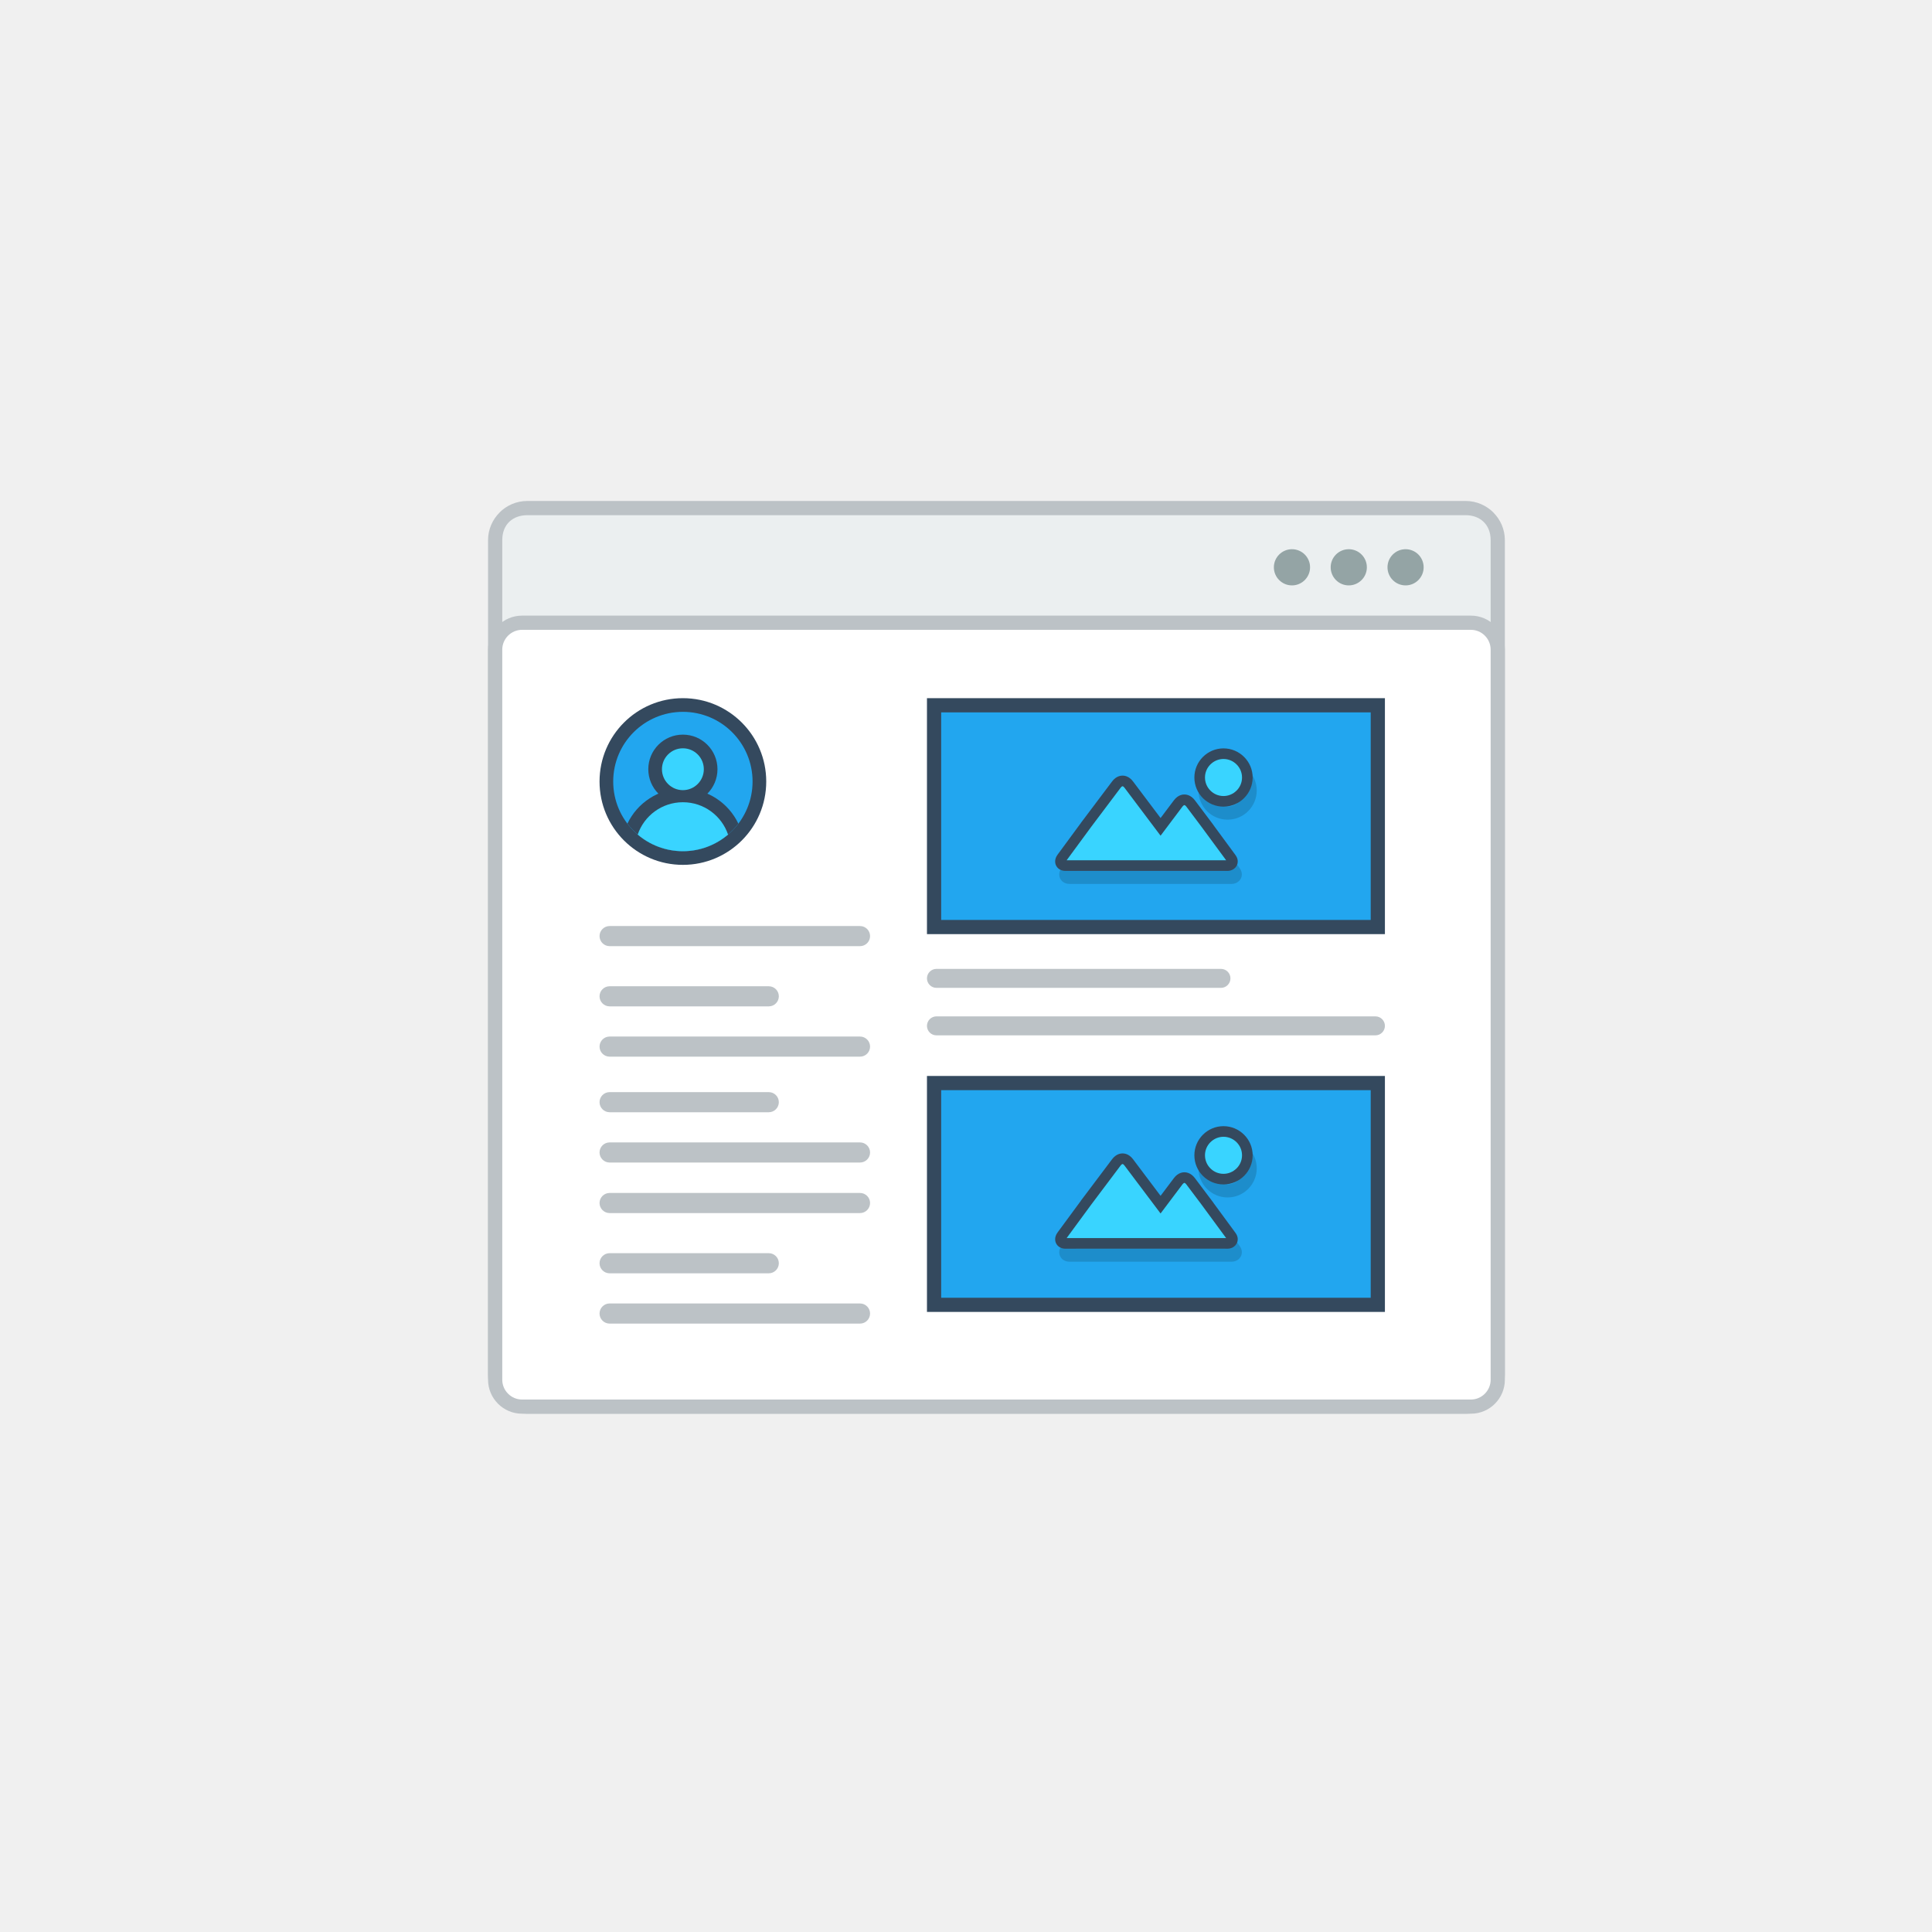
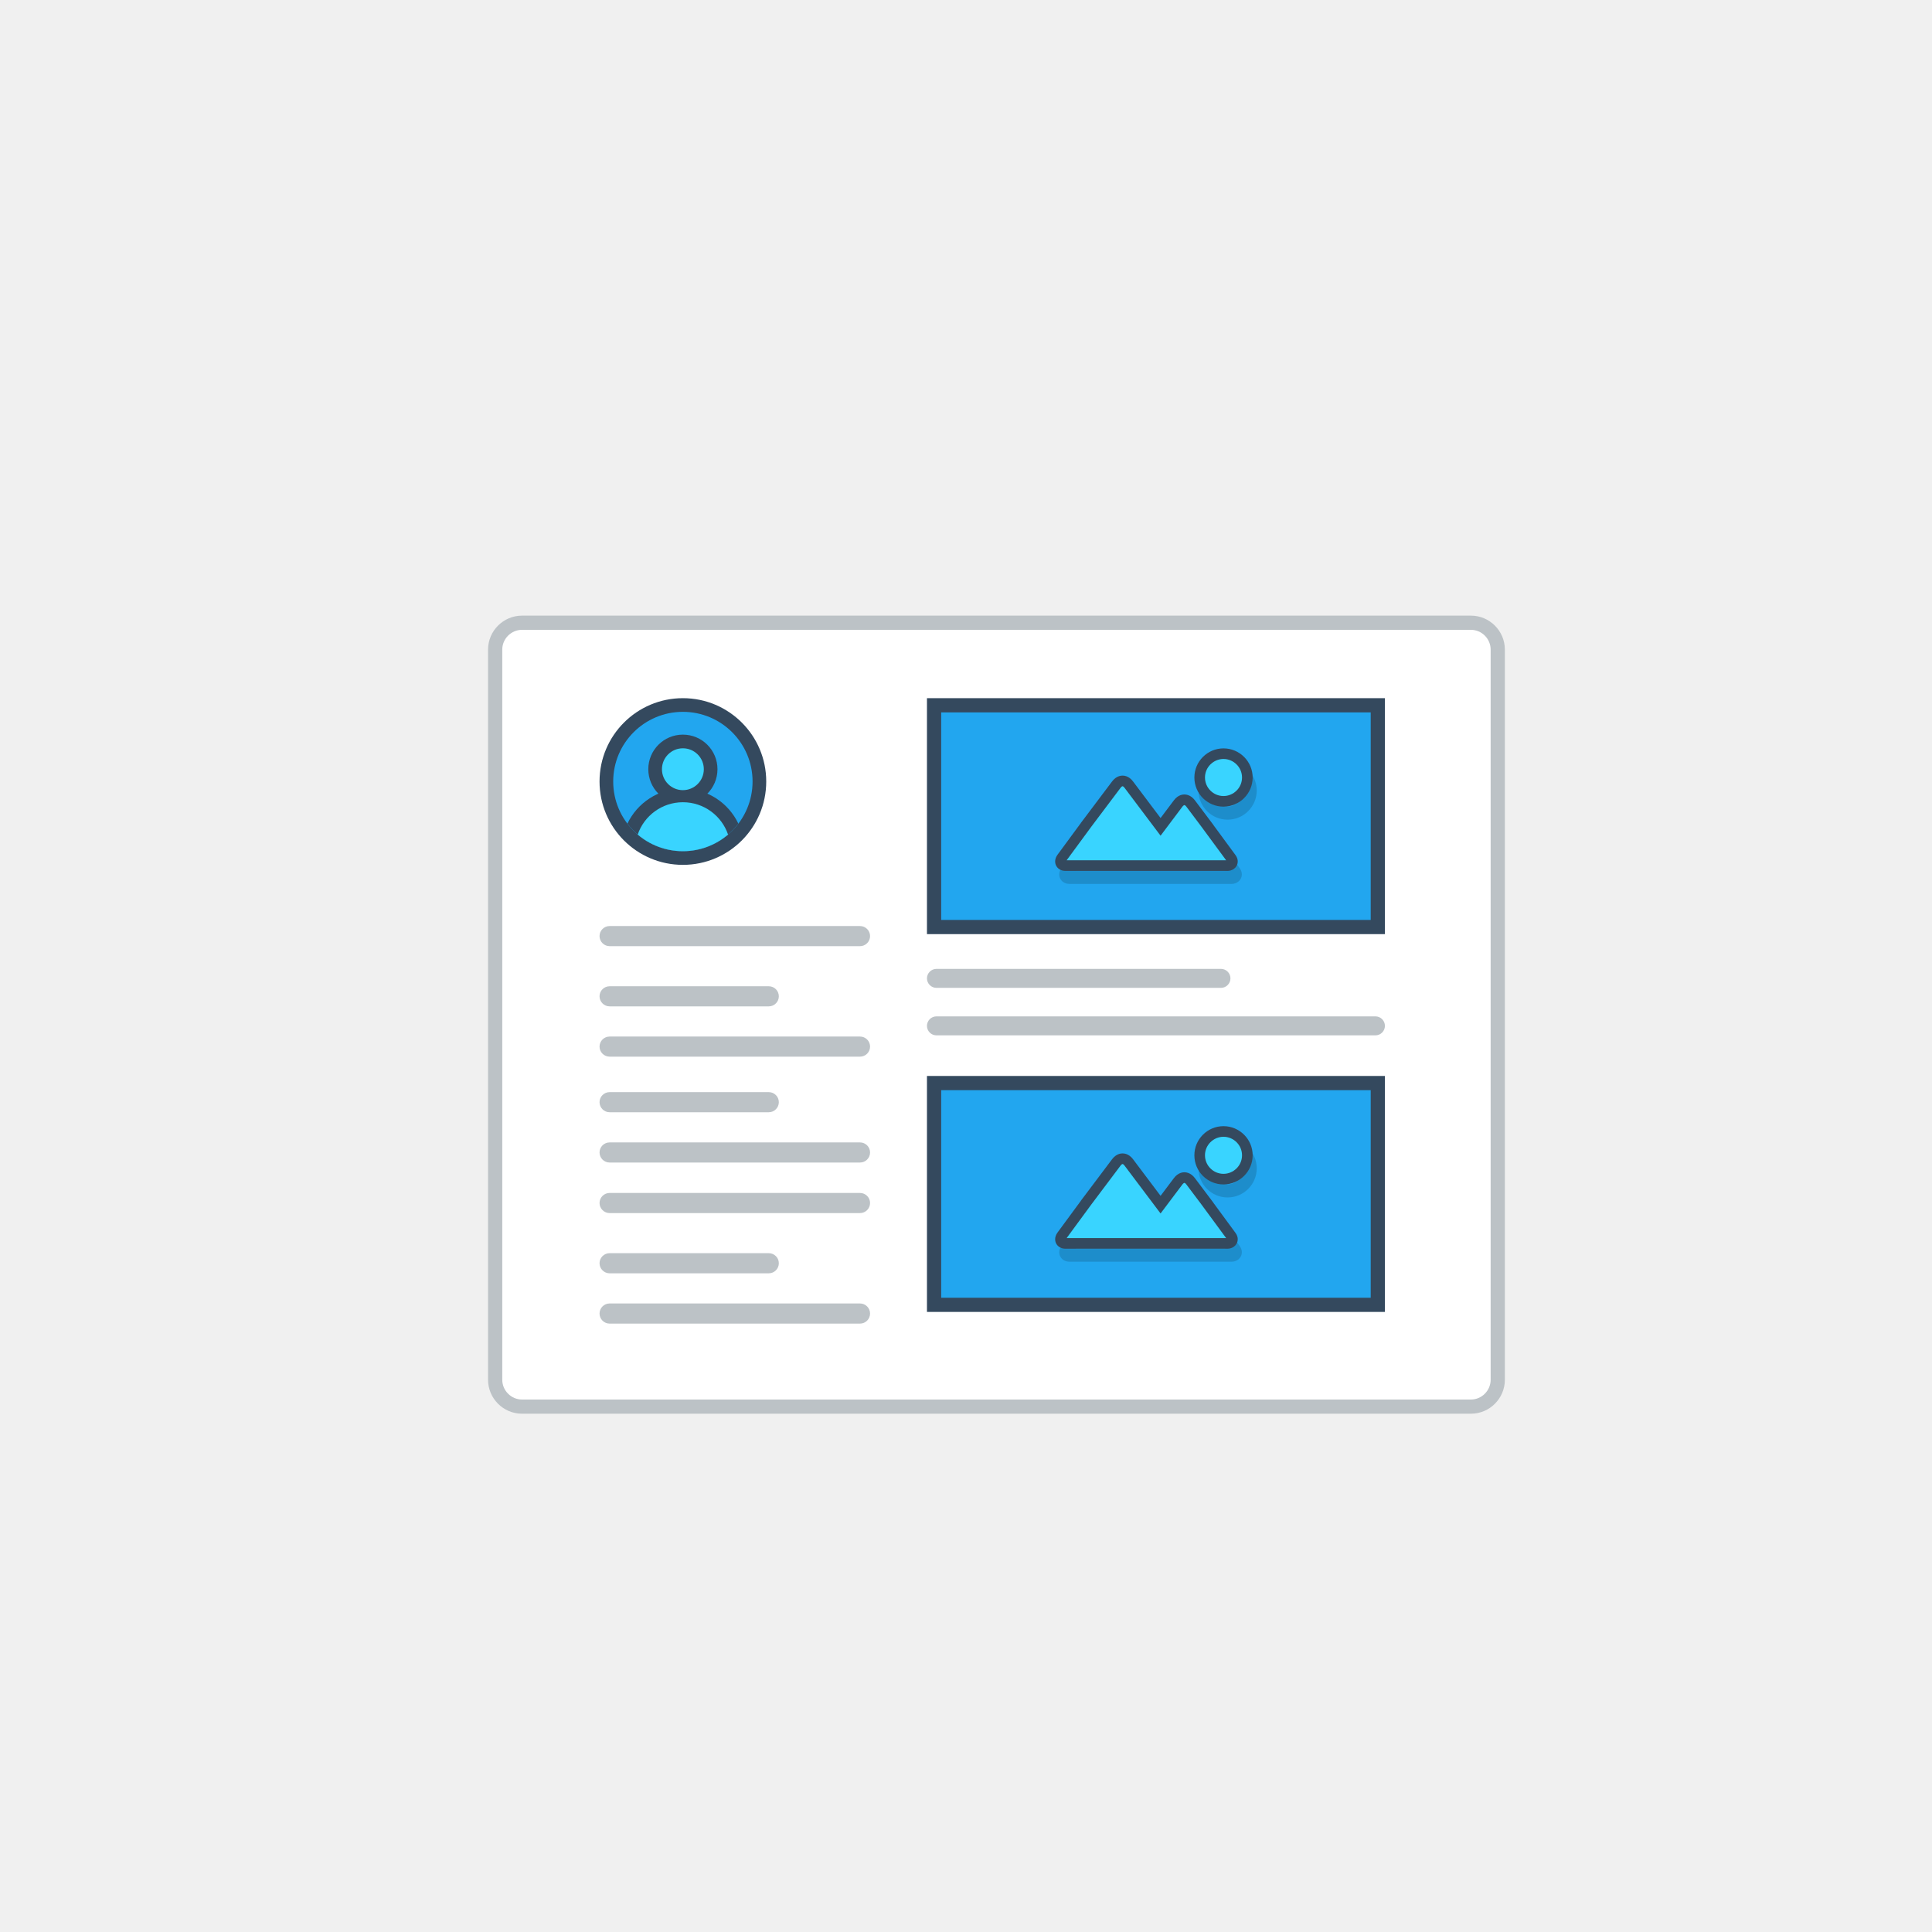
<svg xmlns="http://www.w3.org/2000/svg" version="1.0" id="Layer_1" x="0px" y="0px" width="800px" height="800px" viewBox="0 0 800 800" enable-background="new 0 0 800 800" xml:space="preserve">
  <g>
-     <path fill="#BCC2C6" d="M218.307,207.445h388.618c4.453,0,8.514,1.826,11.447,4.76v0.017c2.935,2.934,4.759,6.985,4.759,11.437   v345.522c0,4.452-1.824,8.503-4.759,11.438v0.017c-2.934,2.935-6.994,4.751-11.447,4.751H218.307   c-4.462,0-8.521-1.816-11.446-4.751v-0.017c-2.935-2.935-4.769-6.985-4.769-11.438V223.659c0-4.452,1.834-8.503,4.769-11.437   v-0.017C209.786,209.271,213.845,207.445,218.307,207.445" />
-     <path fill="#EBEFF0" d="M617.246,223.659v345.522c0,6.519-4.536,10.338-10.321,10.338H218.307c-5.786,0-10.329-3.719-10.329-10.338   V223.659c0-6.744,4.568-10.329,10.329-10.329h388.618C612.71,213.33,617.246,217.04,617.246,223.659" />
    <path fill="#BCC2C6" d="M216.163,254.919h392.897c3.877,0,7.394,1.576,9.936,4.126c2.55,2.543,4.135,6.069,4.135,9.946v302.341   c0,3.868-1.585,7.386-4.135,9.937c-2.542,2.551-6.059,4.117-9.936,4.117H216.163c-3.867,0-7.387-1.566-9.937-4.117   c-2.551-2.551-4.135-6.068-4.135-9.937V268.991c0-3.876,1.584-7.403,4.135-9.946C208.776,256.495,212.296,254.919,216.163,254.919" />
    <path fill-rule="evenodd" clip-rule="evenodd" fill="#FFFFFF" d="M216.163,260.796c-2.176,0-4.234,0.875-5.775,2.409   c-1.544,1.542-2.41,3.609-2.41,5.786v302.341c0,2.167,0.866,4.234,2.41,5.769c1.541,1.551,3.6,2.418,5.775,2.418h392.897   c2.184,0,4.243-0.867,5.784-2.418c1.535-1.534,2.401-3.602,2.401-5.769V268.991c0-2.185-0.866-4.244-2.401-5.786   c-1.541-1.542-3.617-2.409-5.784-2.409H216.163z" />
-     <path fill-rule="evenodd" clip-rule="evenodd" fill="#94A4A5" d="M558.492,227.418c4.135,0,7.495,3.352,7.495,7.486   c0,4.135-3.36,7.495-7.495,7.495c-4.134,0-7.484-3.36-7.484-7.495C551.008,230.77,554.358,227.418,558.492,227.418    M582.018,227.418c4.135,0,7.485,3.352,7.485,7.486c0,4.135-3.351,7.495-7.485,7.495s-7.484-3.36-7.484-7.495   C574.533,230.77,577.883,227.418,582.018,227.418z M534.978,227.418c4.133,0,7.493,3.352,7.493,7.486   c0,4.135-3.36,7.495-7.493,7.495c-4.135,0-7.495-3.36-7.495-7.495C527.482,230.77,530.852,227.418,534.978,227.418z" />
    <path fill-rule="evenodd" clip-rule="evenodd" fill="#BCC2C6" d="M252.425,539.738h103.702c2.282,0,4.151,1.884,4.151,4.167l0,0   c0,2.302-1.869,4.169-4.151,4.169H252.425c-2.3,0-4.168-1.867-4.168-4.169l0,0C248.257,541.622,250.125,539.738,252.425,539.738" />
    <path fill-rule="evenodd" clip-rule="evenodd" fill="#BCC2C6" d="M252.425,518.915h65.907c2.299,0,4.167,1.866,4.167,4.168l0,0   c0,2.284-1.868,4.167-4.167,4.167h-65.907c-2.3,0-4.168-1.883-4.168-4.167l0,0C248.257,520.781,250.125,518.915,252.425,518.915" />
    <path fill-rule="evenodd" clip-rule="evenodd" fill="#BCC2C6" d="M252.425,473.05h103.702c2.282,0,4.151,1.875,4.151,4.16v0.007   c0,2.285-1.869,4.16-4.151,4.16H252.425c-2.3,0-4.168-1.875-4.168-4.16v-0.007C248.257,474.925,250.125,473.05,252.425,473.05" />
    <path fill-rule="evenodd" clip-rule="evenodd" fill="#BCC2C6" d="M252.425,493.981h103.702c2.282,0,4.151,1.866,4.151,4.16l0,0   c0,2.292-1.869,4.168-4.151,4.168H252.425c-2.3,0-4.168-1.876-4.168-4.168l0,0C248.257,495.848,250.125,493.981,252.425,493.981" />
    <path fill-rule="evenodd" clip-rule="evenodd" fill="#BCC2C6" d="M252.425,452.226h65.907c2.299,0,4.167,1.867,4.167,4.16l0,0   c0,2.292-1.868,4.169-4.167,4.169h-65.907c-2.3,0-4.168-1.877-4.168-4.169l0,0C248.257,454.093,250.125,452.226,252.425,452.226" />
    <path fill-rule="evenodd" clip-rule="evenodd" fill="#BCC2C6" d="M252.425,429.21h103.702c2.282,0,4.151,1.875,4.151,4.167l0,0   c0,2.294-1.869,4.161-4.151,4.161H252.425c-2.3,0-4.168-1.867-4.168-4.161l0,0C248.257,431.085,250.125,429.21,252.425,429.21" />
    <path fill-rule="evenodd" clip-rule="evenodd" fill="#BCC2C6" d="M252.425,408.387h65.907c2.299,0,4.167,1.866,4.167,4.16l0,0   c0,2.292-1.868,4.168-4.167,4.168h-65.907c-2.3,0-4.168-1.876-4.168-4.168l0,0C248.257,410.253,250.125,408.387,252.425,408.387" />
    <path fill-rule="evenodd" clip-rule="evenodd" fill="#BCC2C6" d="M252.425,383.454h103.702c2.282,0,4.151,1.867,4.151,4.16l0,0   c0,2.292-1.869,4.168-4.151,4.168H252.425c-2.3,0-4.168-1.875-4.168-4.168l0,0C248.257,385.321,250.125,383.454,252.425,383.454" />
    <rect x="383.836" y="289.097" fill-rule="evenodd" clip-rule="evenodd" fill="#34495E" width="189.628" height="97.707" />
    <rect x="389.721" y="294.982" fill="#22A6EF" width="177.858" height="85.945" />
    <path opacity="0.15" d="M513.003,322.658c-1.191-1.192-2.85-1.934-4.676-1.934c-1.834,0-3.494,0.741-4.686,1.934   c-1.2,1.192-1.934,2.851-1.934,4.685c0,1.826,0.742,3.476,1.934,4.676c1.201,1.192,2.852,1.934,4.686,1.934   c1.826,0,3.484-0.742,4.676-1.934c1.192-1.192,1.935-2.851,1.935-4.676C514.938,325.509,514.195,323.851,513.003,322.658    M508.327,315.272c3.317,0,6.336,1.351,8.52,3.534l0.008,0.009c2.184,2.184,3.533,5.201,3.533,8.528   c0,3.317-1.35,6.335-3.533,8.519l-0.008,0.009c-2.184,2.185-5.202,3.534-8.52,3.534c-3.334,0-6.353-1.35-8.537-3.534   c-2.184-2.183-3.534-5.202-3.534-8.527c0-3.327,1.351-6.344,3.534-8.528l0.008-0.009   C501.992,316.623,504.993,315.272,508.327,315.272z M502.541,344.849L502.541,344.849l0.083,0.117l1.535,2.034l-0.018,0.008   l9.154,12.446c0.648,0.892,0.932,1.792,0.932,2.643h-0.016c0,0.658-0.166,1.275-0.45,1.8c-0.284,0.5-0.657,0.925-1.116,1.258   c-0.75,0.559-1.719,0.868-2.701,0.868v-0.017l-23.009,0.008l-44.073-0.008c-1.057,0-1.983-0.3-2.691-0.826   c-0.492-0.358-0.885-0.817-1.15-1.358h-0.008c-0.259-0.517-0.393-1.1-0.393-1.717h-0.018c0-0.909,0.318-1.884,1.002-2.8   l9.645-13.122l-0.009-0.017l0.885-1.167l0.099-0.142h0.01l0.016-0.025l11.929-15.847c0.417-0.558,0.866-1.025,1.358-1.392   c0.935-0.7,1.953-1.042,3.01-1.033c1.051,0,2.06,0.35,2.968,1.033c0.492,0.367,0.95,0.834,1.366,1.392l11.389,15.13l5.501-7.319   c0.418-0.559,0.885-1.025,1.366-1.392c0.918-0.684,1.926-1.034,2.986-1.034c1.051-0.009,2.066,0.333,3,1.034   c0.484,0.367,0.942,0.833,1.369,1.392l6.033,8.028L502.541,344.849z M507.368,360.579l-9.212-12.512l-0.382-0.534l-5.637-7.485   l-0.008-0.017l-0.008,0.017l-6.369,8.46l-1.316,1.75l-2.168,2.893l-2.168-2.893l-1.316-1.75l-12.238-16.263l-0.016-0.025   l-0.019,0.025l-11.552,15.363l-0.351,0.458l-9.194,12.512l41.521,0.009L507.368,360.579z" />
    <path fill="#34495E" d="M506.625,309.887c3.319,0,6.335,1.352,8.521,3.535l0.01,0.008c2.191,2.185,3.542,5.194,3.542,8.52   c0,3.327-1.351,6.335-3.542,8.52l-0.01,0.017c-2.186,2.176-5.201,3.526-8.521,3.526c-3.333,0-6.352-1.351-8.534-3.526   c-2.177-2.184-3.526-5.201-3.526-8.537c0-3.326,1.35-6.335,3.526-8.52l0.016-0.008C500.29,311.238,503.301,309.887,506.625,309.887    M500.849,339.463L500.849,339.463l0.084,0.109l1.525,2.034l-0.017,0.017l9.152,12.446c0.651,0.892,0.935,1.792,0.935,2.634h-0.018   c0.011,0.667-0.157,1.275-0.449,1.809c-0.276,0.5-0.658,0.925-1.117,1.259c-0.751,0.55-1.717,0.858-2.691,0.858v-0.008   l-23.017,0.008l-44.066-0.008c-1.065,0-1.983-0.3-2.7-0.826c-0.482-0.359-0.875-0.825-1.15-1.368h-0.008   c-0.257-0.516-0.391-1.092-0.391-1.717h-0.01c0-0.908,0.317-1.876,1-2.801l9.645-13.113l-0.015-0.017l0.883-1.167l0.107-0.15l0,0   l0.025-0.017l11.921-15.847c0.418-0.566,0.875-1.026,1.366-1.393c0.935-0.7,1.95-1.042,3.002-1.042   c1.06,0.008,2.067,0.358,2.976,1.042c0.492,0.367,0.951,0.834,1.359,1.393l11.388,15.129l5.509-7.327   c0.418-0.55,0.875-1.017,1.359-1.384c0.916-0.692,1.935-1.042,2.984-1.042c1.059,0,2.068,0.341,3,1.042   c0.483,0.358,0.951,0.826,1.367,1.384l6.037,8.036L500.849,339.463z" />
    <path fill-rule="evenodd" clip-rule="evenodd" fill="#39D4FF" d="M506.625,314.28c-2.041,0-3.967,0.809-5.45,2.292l0.016-0.025   c-1.44,1.451-2.234,3.36-2.234,5.402c0,2.043,0.801,3.977,2.252,5.419c1.443,1.451,3.367,2.25,5.417,2.25   c2.034,0,3.97-0.8,5.452-2.292l-0.016,0.026c1.434-1.443,2.233-3.36,2.233-5.403c0-2.042-0.8-3.951-2.218-5.377l-0.041-0.041   C510.595,315.089,508.659,314.28,506.625,314.28 M441.671,356.219l43.565,0.009l22.481-0.009l-10.328-14.029l-6.119-8.144   c-0.133-0.184-0.3-0.367-0.492-0.509c-0.09-0.067-0.225-0.158-0.342-0.158c-0.132,0-0.258,0.083-0.349,0.158   c-0.193,0.142-0.358,0.325-0.5,0.509l-9.02,11.995l-14.897-19.798c-0.142-0.192-0.309-0.375-0.492-0.517   c-0.091-0.075-0.225-0.158-0.35-0.158c-0.125-0.009-0.25,0.083-0.352,0.158c-0.183,0.142-0.349,0.325-0.49,0.517l-11.996,15.938   L441.671,356.219z" />
    <path fill-rule="evenodd" clip-rule="evenodd" fill="#BCC2C6" d="M387.771,420.856H569.53c2.168,0,3.934,1.769,3.934,3.936l0,0   c0,2.159-1.766,3.927-3.934,3.927H387.771c-2.168,0-3.936-1.768-3.936-3.927l0,0C383.836,422.625,385.604,420.856,387.771,420.856" />
    <path fill-rule="evenodd" clip-rule="evenodd" fill="#BCC2C6" d="M387.771,401.192h117.804c2.168,0,3.928,1.767,3.928,3.927l0,0   c0,2.168-1.76,3.935-3.928,3.935H387.771c-2.168,0-3.936-1.767-3.936-3.935l0,0C383.836,402.959,385.604,401.192,387.771,401.192" />
    <rect x="383.836" y="445.532" fill-rule="evenodd" clip-rule="evenodd" fill="#34495E" width="189.628" height="97.707" />
    <rect x="389.721" y="451.418" fill="#22A6EF" width="177.858" height="85.954" />
    <path opacity="0.15" d="M513.003,479.093c-1.191-1.192-2.85-1.933-4.676-1.933c-1.834,0-3.494,0.74-4.686,1.933   c-1.2,1.192-1.934,2.852-1.934,4.677c0,1.834,0.742,3.484,1.934,4.677c1.201,1.2,2.852,1.942,4.686,1.942   c1.826,0,3.484-0.742,4.676-1.935c1.192-1.191,1.935-2.851,1.935-4.685C514.938,481.944,514.195,480.285,513.003,479.093    M508.327,471.708c3.317,0,6.336,1.351,8.52,3.534l0.008,0.008c2.184,2.185,3.533,5.202,3.533,8.52c0,3.326-1.35,6.345-3.533,8.527   l-0.008,0.009c-2.184,2.185-5.202,3.535-8.52,3.535c-3.334,0-6.353-1.351-8.537-3.535c-2.184-2.185-3.534-5.202-3.534-8.536   c0-3.317,1.351-6.335,3.534-8.52l0.008-0.008C501.992,473.059,504.993,471.708,508.327,471.708z M502.541,501.284L502.541,501.284   l0.083,0.107l1.535,2.034l-0.018,0.018l9.154,12.453c0.648,0.885,0.932,1.784,0.932,2.636h-0.016c0,0.666-0.166,1.283-0.45,1.8   c-0.284,0.499-0.657,0.934-1.116,1.267c-0.75,0.55-1.719,0.851-2.701,0.851l0,0h-23.009h-44.073c-1.057,0-1.983-0.301-2.691-0.834   c-0.492-0.35-0.885-0.817-1.15-1.351h-0.008c-0.259-0.517-0.393-1.099-0.393-1.732h-0.018c0-0.901,0.318-1.869,1.002-2.802   l9.645-13.112l-0.009-0.017l0.885-1.168l0.099-0.142h0.01l0.016-0.024l11.929-15.847c0.417-0.559,0.866-1.025,1.358-1.393   c0.935-0.701,1.953-1.043,3.01-1.043c1.051,0.01,2.06,0.359,2.968,1.043c0.492,0.367,0.95,0.834,1.366,1.393l11.389,15.13   l5.501-7.319c0.418-0.56,0.885-1.025,1.366-1.392c0.918-0.684,1.926-1.035,2.986-1.042c1.051,0,2.066,0.342,3,1.042   c0.484,0.366,0.942,0.825,1.369,1.392l6.033,8.027L502.541,501.284z M507.368,517.015l-9.212-12.513l-0.382-0.533l-5.637-7.487   l-0.008-0.016l-0.008,0.016l-6.369,8.462l-1.316,1.75l-2.168,2.885l-2.168-2.885l-1.316-1.75l-12.238-16.263l-0.016-0.018   l-0.019,0.018l-11.552,15.354l-0.351,0.467l-9.194,12.513l41.521,0.017L507.368,517.015z" />
    <path fill="#34495E" d="M506.625,466.321c3.319,0,6.335,1.353,8.521,3.535l0.01,0.009c2.191,2.185,3.542,5.193,3.542,8.52   c0,3.327-1.351,6.336-3.542,8.521l-0.01,0.007c-2.186,2.185-5.201,3.535-8.521,3.535c-3.333,0-6.352-1.351-8.534-3.535   c-2.177-2.175-3.526-5.193-3.526-8.527c0-3.326,1.35-6.335,3.526-8.52l0.016-0.009C500.29,467.674,503.301,466.321,506.625,466.321    M500.849,495.898L500.849,495.898l0.084,0.109l1.525,2.033l-0.017,0.018l9.152,12.453c0.651,0.884,0.935,1.784,0.935,2.634h-0.018   c0.011,0.667-0.157,1.268-0.449,1.802c-0.276,0.5-0.658,0.933-1.117,1.267c-0.751,0.55-1.717,0.851-2.691,0.851l0,0h-23.017H441.17   c-1.065,0-1.983-0.317-2.7-0.834c-0.482-0.351-0.875-0.817-1.15-1.367h-0.008c-0.257-0.5-0.391-1.084-0.391-1.718h-0.01   c0-0.898,0.317-1.866,1-2.801l9.645-13.113l-0.015-0.016l0.883-1.167l0.107-0.15l0.025-0.024l11.921-15.847   c0.418-0.56,0.875-1.018,1.366-1.384c0.935-0.701,1.95-1.052,3.002-1.042c1.06,0.008,2.067,0.358,2.976,1.042   c0.492,0.366,0.951,0.834,1.359,1.384l11.388,15.137l5.509-7.326c0.418-0.551,0.875-1.017,1.359-1.385   c0.916-0.683,1.935-1.041,2.984-1.041c1.059,0,2.068,0.342,3,1.041c0.483,0.368,0.951,0.827,1.367,1.385l6.037,8.036   L500.849,495.898z" />
    <path fill-rule="evenodd" clip-rule="evenodd" fill="#39D4FF" d="M506.625,470.716c-2.041,0-3.967,0.809-5.45,2.292l0.016-0.025   c-1.44,1.442-2.234,3.359-2.234,5.402c0,2.041,0.801,3.977,2.252,5.419c1.443,1.45,3.367,2.25,5.417,2.25   c2.034,0,3.97-0.81,5.452-2.292l-0.016,0.024c1.434-1.441,2.233-3.36,2.233-5.401c0-2.043-0.8-3.96-2.218-5.377l-0.041-0.042   C510.595,471.524,508.659,470.716,506.625,470.716 M441.671,512.662h43.565h22.481l-10.328-14.046l-6.119-8.136   c-0.133-0.185-0.3-0.366-0.492-0.517c-0.09-0.067-0.225-0.15-0.342-0.15c-0.132,0-0.258,0.083-0.349,0.157   c-0.193,0.144-0.358,0.325-0.5,0.51l-9.02,11.994l-14.897-19.797c-0.142-0.191-0.309-0.375-0.492-0.517   c-0.091-0.076-0.225-0.158-0.35-0.158s-0.25,0.082-0.352,0.158c-0.183,0.134-0.349,0.325-0.49,0.509l-11.996,15.946   L441.671,512.662z" />
    <path fill-rule="evenodd" clip-rule="evenodd" fill="#34495E" d="M282.769,289.097c19.057,0,34.512,15.455,34.512,34.511   c0,19.057-15.455,34.512-34.512,34.512s-34.512-15.455-34.512-34.512C248.257,304.552,263.712,289.097,282.769,289.097" />
    <path fill="#22A6EF" d="M282.769,294.757c15.938,0,28.852,12.921,28.852,28.851c0,15.939-12.913,28.852-28.852,28.852   c-15.938,0-28.851-12.912-28.851-28.852C253.918,307.679,266.831,294.757,282.769,294.757" />
    <path fill-rule="evenodd" clip-rule="evenodd" fill="#34495E" d="M282.769,326.526c10.137,0,18.89,5.944,22.974,14.53   c-5.268,6.928-13.604,11.404-22.974,11.404c-9.378,0-17.706-4.476-22.974-11.404C263.872,332.47,272.623,326.526,282.769,326.526" />
    <path fill-rule="evenodd" clip-rule="evenodd" fill="#34495E" d="M282.769,304.194c7.911,0,14.322,6.41,14.322,14.321   c0,7.911-6.411,14.33-14.322,14.33c-7.918,0-14.322-6.419-14.322-14.33C268.446,310.604,274.851,304.194,282.769,304.194" />
    <path fill-rule="evenodd" clip-rule="evenodd" fill="#39D4FF" d="M282.769,309.854c4.785,0,8.67,3.876,8.67,8.661   c0,4.793-3.885,8.669-8.67,8.669c-4.784,0-8.669-3.876-8.669-8.669C274.1,313.73,277.984,309.854,282.769,309.854" />
    <path fill-rule="evenodd" clip-rule="evenodd" fill="#39D4FF" d="M282.769,332.187c8.688,0,16.055,5.602,18.706,13.388   c-5.034,4.293-11.569,6.885-18.706,6.885c-7.135,0-13.672-2.592-18.706-6.885C266.714,337.788,274.081,332.187,282.769,332.187" />
  </g>
  <g>
    <path fill="#BCC2C6" d="M4955.596,207.445h388.612c4.461,0,8.521,1.826,11.453,4.76v0.017c2.936,2.934,4.76,6.985,4.76,11.437   v345.522c0,4.452-1.824,8.503-4.76,11.438v0.017c-2.933,2.935-6.992,4.751-11.453,4.751h-388.612   c-4.466,0-8.518-1.816-11.452-4.751v-0.017c-2.936-2.935-4.761-6.985-4.761-11.438V223.659c0-4.452,1.825-8.503,4.761-11.437   v-0.017C4947.078,209.271,4951.13,207.445,4955.596,207.445" />
    <path fill="#EBEFF0" d="M5354.538,223.659v345.522c0,6.519-4.536,10.338-10.33,10.338h-388.612   c-5.784,0-10.327-3.719-10.327-10.338V223.659c0-6.744,4.559-10.329,10.327-10.329h388.612   C5349.993,213.33,5354.538,217.04,5354.538,223.659" />
    <path fill="#34495E" d="M4953.454,254.919h392.896c3.877,0,7.394,1.576,9.938,4.126c2.551,2.543,4.133,6.069,4.133,9.946v302.341   c0,3.868-1.582,7.386-4.133,9.937c-2.544,2.551-6.061,4.117-9.938,4.117h-392.896c-3.866,0-7.395-1.566-9.938-4.117   c-2.549-2.551-4.134-6.068-4.134-9.937V268.991c0-3.876,1.585-7.403,4.134-9.946   C4946.06,256.495,4949.588,254.919,4953.454,254.919" />
    <path fill-rule="evenodd" clip-rule="evenodd" fill="#FFFFFF" d="M4953.454,260.796c-2.176,0-4.244,0.875-5.785,2.409   c-1.535,1.542-2.409,3.609-2.409,5.786v302.341c0,2.167,0.874,4.234,2.409,5.769c1.541,1.551,3.609,2.418,5.785,2.418h392.896   c2.175,0,4.244-0.867,5.777-2.418c1.542-1.534,2.41-3.602,2.41-5.769V268.991c0-2.185-0.868-4.244-2.41-5.786   c-1.533-1.542-3.608-2.409-5.777-2.409H4953.454z" />
    <path fill-rule="evenodd" clip-rule="evenodd" fill="#94A4A5" d="M5295.784,227.418c4.135,0,7.493,3.352,7.493,7.486   c0,4.135-3.35,7.495-7.493,7.495c-4.135,0-7.486-3.36-7.486-7.495C5288.298,230.77,5291.649,227.418,5295.784,227.418    M5319.308,227.418c4.136,0,7.486,3.352,7.486,7.486c0,4.135-3.351,7.495-7.486,7.495c-4.135,0-7.493-3.36-7.493-7.495   C5311.814,230.77,5315.173,227.418,5319.308,227.418z M5272.27,227.418c4.134,0,7.484,3.352,7.484,7.486   c0,4.135-3.351,7.495-7.484,7.495c-4.135,0-7.495-3.36-7.495-7.495C5264.774,230.77,5268.135,227.418,5272.27,227.418z" />
    <rect x="4993.884" y="291.739" fill-rule="evenodd" clip-rule="evenodd" fill="#34495E" width="69.023" height="69.023" />
    <rect x="4999.546" y="297.4" fill="#22A6EF" width="57.699" height="57.703" />
    <path fill-rule="evenodd" clip-rule="evenodd" fill="#34495E" d="M5028.396,329.161c14.037,0,25.418,11.387,25.418,25.424   l-0.01,0.518h-50.824l-0.008-0.518C5002.972,340.547,5014.35,329.161,5028.396,329.161" />
    <path fill-rule="evenodd" clip-rule="evenodd" fill="#34495E" d="M5028.396,306.828c7.91,0,14.329,6.411,14.329,14.33   c0,7.912-6.419,14.331-14.329,14.331c-7.92,0-14.33-6.419-14.33-14.331C5014.065,313.238,5020.476,306.828,5028.396,306.828" />
    <path fill-rule="evenodd" clip-rule="evenodd" fill="#39D4FF" d="M5028.396,312.488c4.784,0,8.661,3.885,8.661,8.669   c0,4.786-3.877,8.67-8.661,8.67c-4.785,0-8.67-3.885-8.67-8.67C5019.726,316.373,5023.61,312.488,5028.396,312.488" />
    <path fill-rule="evenodd" clip-rule="evenodd" fill="#39D4FF" d="M5028.396,334.829c10.911,0,19.756,8.845,19.756,19.756   l-0.008,0.518h-39.505l-0.009-0.518C5008.63,343.673,5017.483,334.829,5028.396,334.829" />
    <path fill-rule="evenodd" clip-rule="evenodd" fill="#BCC2C6" d="M5001.137,404.702h54.511c2.166,0,3.926-1.767,3.926-3.927l0,0   c0-2.167-1.76-3.934-3.926-3.934h-54.511c-2.16,0-3.927,1.767-3.927,3.934l0,0C4997.21,402.936,4998.977,404.702,5001.137,404.702" />
    <path fill-rule="evenodd" clip-rule="evenodd" fill="#BCC2C6" d="M4993.075,384.946h70.643c2.157,0,3.924-1.768,3.924-3.935l0,0   c0-2.159-1.767-3.926-3.924-3.926h-70.643c-2.168,0-3.936,1.768-3.936,3.926l0,0   C4989.14,383.178,4990.907,384.946,4993.075,384.946" />
    <rect x="5115.392" y="291.739" fill-rule="evenodd" clip-rule="evenodd" fill="#34495E" width="69.021" height="69.023" />
    <rect x="5121.052" y="297.4" fill="#22A6EF" width="57.703" height="57.703" />
    <path fill-rule="evenodd" clip-rule="evenodd" fill="#34495E" d="M5149.902,329.161c14.038,0,25.416,11.387,25.416,25.424v0.518   h-50.832l-0.009-0.518C5124.478,340.547,5135.864,329.161,5149.902,329.161" />
    <path fill-rule="evenodd" clip-rule="evenodd" fill="#34495E" d="M5149.902,306.828c7.911,0,14.329,6.411,14.329,14.33   c0,7.912-6.418,14.331-14.329,14.331s-14.329-6.419-14.329-14.331C5135.573,313.238,5141.991,306.828,5149.902,306.828" />
    <path fill-rule="evenodd" clip-rule="evenodd" fill="#39D4FF" d="M5149.902,312.488c4.784,0,8.671,3.885,8.671,8.669   c0,4.786-3.887,8.67-8.671,8.67s-8.669-3.885-8.669-8.67C5141.233,316.373,5145.118,312.488,5149.902,312.488" />
    <path fill-rule="evenodd" clip-rule="evenodd" fill="#39D4FF" d="M5149.902,334.829c10.913,0,19.757,8.845,19.757,19.756   l-0.01,0.518h-39.504v-0.518C5130.146,343.673,5138.989,334.829,5149.902,334.829" />
    <path fill-rule="evenodd" clip-rule="evenodd" fill="#BCC2C6" d="M5122.651,404.702h54.502c2.168,0,3.936-1.767,3.936-3.927l0,0   c0-2.167-1.768-3.934-3.936-3.934h-54.502c-2.166,0-3.934,1.767-3.934,3.934l0,0   C5118.718,402.936,5120.485,404.702,5122.651,404.702" />
    <path fill-rule="evenodd" clip-rule="evenodd" fill="#BCC2C6" d="M5114.583,384.946h70.639c2.16,0,3.927-1.768,3.927-3.935l0,0   c0-2.159-1.767-3.926-3.927-3.926h-70.639c-2.16,0-3.927,1.768-3.927,3.926l0,0   C5110.656,383.178,5112.423,384.946,5114.583,384.946" />
    <rect x="5236.897" y="291.739" fill-rule="evenodd" clip-rule="evenodd" fill="#34495E" width="69.023" height="69.023" />
    <rect x="5242.56" y="297.4" fill="#22A6EF" width="57.699" height="57.703" />
    <path fill-rule="evenodd" clip-rule="evenodd" fill="#34495E" d="M5271.409,329.161c14.037,0,25.426,11.387,25.426,25.424   l-0.008,0.518h-50.835l-0.008-0.518C5245.984,340.547,5257.372,329.161,5271.409,329.161" />
    <path fill-rule="evenodd" clip-rule="evenodd" fill="#34495E" d="M5271.409,306.828c7.91,0,14.33,6.411,14.33,14.33   c0,7.912-6.42,14.331-14.33,14.331s-14.33-6.419-14.33-14.331C5257.079,313.238,5263.499,306.828,5271.409,306.828" />
    <path fill-rule="evenodd" clip-rule="evenodd" fill="#39D4FF" d="M5271.409,312.488c4.785,0,8.67,3.885,8.67,8.669   c0,4.786-3.885,8.67-8.67,8.67s-8.67-3.885-8.67-8.67C5262.739,316.373,5266.624,312.488,5271.409,312.488" />
    <path fill-rule="evenodd" clip-rule="evenodd" fill="#39D4FF" d="M5271.409,334.829c10.912,0,19.757,8.845,19.757,19.756v0.518   h-39.514v-0.518C5251.652,343.673,5260.497,334.829,5271.409,334.829" />
    <path fill-rule="evenodd" clip-rule="evenodd" fill="#BCC2C6" d="M5244.159,404.702h54.502c2.166,0,3.934-1.767,3.934-3.927l0,0   c0-2.167-1.768-3.934-3.934-3.934h-54.502c-2.168,0-3.936,1.767-3.936,3.934l0,0   C5240.224,402.936,5241.991,404.702,5244.159,404.702" />
    <path fill-rule="evenodd" clip-rule="evenodd" fill="#BCC2C6" d="M5236.089,384.946h70.643c2.155,0,3.924-1.768,3.924-3.935l0,0   c0-2.159-1.769-3.926-3.924-3.926h-70.643c-2.157,0-3.926,1.768-3.926,3.926l0,0   C5232.163,383.178,5233.932,384.946,5236.089,384.946" />
    <rect x="4993.884" y="435.604" fill-rule="evenodd" clip-rule="evenodd" fill="#34495E" width="69.023" height="69.021" />
    <rect x="4999.546" y="441.264" fill="#22A6EF" width="57.699" height="57.703" />
    <path fill-rule="evenodd" clip-rule="evenodd" fill="#34495E" d="M5028.396,473.032c14.037,0,25.418,11.38,25.418,25.418   l-0.01,0.517h-50.824l-0.008-0.517C5002.972,484.412,5014.35,473.032,5028.396,473.032" />
    <path fill-rule="evenodd" clip-rule="evenodd" fill="#34495E" d="M5028.396,450.692c7.91,0,14.329,6.419,14.329,14.329   c0,7.912-6.419,14.33-14.329,14.33c-7.92,0-14.33-6.418-14.33-14.33C5014.065,457.111,5020.476,450.692,5028.396,450.692" />
    <path fill-rule="evenodd" clip-rule="evenodd" fill="#39D4FF" d="M5028.396,456.36c4.784,0,8.661,3.877,8.661,8.661   c0,4.794-3.877,8.671-8.661,8.671c-4.785,0-8.67-3.877-8.67-8.671C5019.726,460.237,5023.61,456.36,5028.396,456.36" />
    <path fill-rule="evenodd" clip-rule="evenodd" fill="#39D4FF" d="M5028.396,478.693c10.911,0,19.756,8.845,19.756,19.757   l-0.008,0.517h-39.505l-0.009-0.517C5008.63,487.538,5017.483,478.693,5028.396,478.693" />
    <path fill-rule="evenodd" clip-rule="evenodd" fill="#BCC2C6" d="M5001.137,548.575h54.511c2.166,0,3.926-1.769,3.926-3.936l0,0   c0-2.15-1.76-3.935-3.926-3.935h-54.511c-2.16,0-3.927,1.784-3.927,3.935l0,0C4997.21,546.807,4998.977,548.575,5001.137,548.575" />
    <path fill-rule="evenodd" clip-rule="evenodd" fill="#BCC2C6" d="M4993.075,528.818h70.643c2.157,0,3.924-1.769,3.924-3.935   c0-2.167-1.767-3.936-3.924-3.936h-70.643c-2.168,0-3.936,1.769-3.936,3.936C4989.14,527.05,4990.907,528.818,4993.075,528.818" />
    <rect x="5115.392" y="435.604" fill-rule="evenodd" clip-rule="evenodd" fill="#34495E" width="69.021" height="69.021" />
    <rect x="5121.052" y="441.264" fill="#22A6EF" width="57.703" height="57.703" />
    <path fill-rule="evenodd" clip-rule="evenodd" fill="#34495E" d="M5149.902,473.032c14.038,0,25.416,11.38,25.416,25.418v0.517   h-50.832l-0.009-0.517C5124.478,484.412,5135.864,473.032,5149.902,473.032" />
    <path fill-rule="evenodd" clip-rule="evenodd" fill="#34495E" d="M5149.902,450.692c7.911,0,14.329,6.419,14.329,14.329   c0,7.912-6.418,14.33-14.329,14.33s-14.329-6.418-14.329-14.33C5135.573,457.111,5141.991,450.692,5149.902,450.692" />
    <path fill-rule="evenodd" clip-rule="evenodd" fill="#39D4FF" d="M5149.902,456.36c4.784,0,8.671,3.877,8.671,8.661   c0,4.794-3.887,8.671-8.671,8.671s-8.669-3.877-8.669-8.671C5141.233,460.237,5145.118,456.36,5149.902,456.36" />
    <path fill-rule="evenodd" clip-rule="evenodd" fill="#39D4FF" d="M5149.902,478.693c10.913,0,19.757,8.845,19.757,19.757   l-0.01,0.517h-39.504v-0.517C5130.146,487.538,5138.989,478.693,5149.902,478.693" />
    <path fill-rule="evenodd" clip-rule="evenodd" fill="#BCC2C6" d="M5122.651,548.575h54.502c2.168,0,3.936-1.769,3.936-3.936l0,0   c0-2.15-1.768-3.935-3.936-3.935h-54.502c-2.166,0-3.934,1.784-3.934,3.935l0,0   C5118.718,546.807,5120.485,548.575,5122.651,548.575" />
    <path fill-rule="evenodd" clip-rule="evenodd" fill="#BCC2C6" d="M5114.583,528.818h70.639c2.16,0,3.927-1.769,3.927-3.935   c0-2.167-1.767-3.936-3.927-3.936h-70.639c-2.16,0-3.927,1.769-3.927,3.936C5110.656,527.05,5112.423,528.818,5114.583,528.818" />
    <rect x="5236.897" y="435.604" fill-rule="evenodd" clip-rule="evenodd" fill="#34495E" width="69.023" height="69.021" />
    <rect x="5242.56" y="441.264" fill="#22A6EF" width="57.699" height="57.703" />
    <path fill-rule="evenodd" clip-rule="evenodd" fill="#34495E" d="M5271.409,473.032c14.037,0,25.426,11.38,25.426,25.418   l-0.008,0.517h-50.835l-0.008-0.517C5245.984,484.412,5257.372,473.032,5271.409,473.032" />
    <path fill-rule="evenodd" clip-rule="evenodd" fill="#34495E" d="M5271.409,450.692c7.91,0,14.33,6.419,14.33,14.329   c0,7.912-6.42,14.33-14.33,14.33s-14.33-6.418-14.33-14.33C5257.079,457.111,5263.499,450.692,5271.409,450.692" />
    <path fill-rule="evenodd" clip-rule="evenodd" fill="#39D4FF" d="M5271.409,456.36c4.785,0,8.67,3.877,8.67,8.661   c0,4.794-3.885,8.671-8.67,8.671s-8.67-3.877-8.67-8.671C5262.739,460.237,5266.624,456.36,5271.409,456.36" />
    <path fill-rule="evenodd" clip-rule="evenodd" fill="#39D4FF" d="M5271.409,478.693c10.912,0,19.757,8.845,19.757,19.757v0.517   h-39.514v-0.517C5251.652,487.538,5260.497,478.693,5271.409,478.693" />
    <path fill-rule="evenodd" clip-rule="evenodd" fill="#BCC2C6" d="M5244.159,548.575h54.502c2.166,0,3.934-1.769,3.934-3.936l0,0   c0-2.15-1.768-3.935-3.934-3.935h-54.502c-2.168,0-3.936,1.784-3.936,3.935l0,0   C5240.224,546.807,5241.991,548.575,5244.159,548.575" />
    <path fill-rule="evenodd" clip-rule="evenodd" fill="#BCC2C6" d="M5236.089,528.818h70.643c2.155,0,3.924-1.769,3.924-3.935   c0-2.167-1.769-3.936-3.924-3.936h-70.643c-2.157,0-3.926,1.769-3.926,3.936C5232.163,527.05,5233.932,528.818,5236.089,528.818" />
    <path opacity="0.5" fill-rule="evenodd" clip-rule="evenodd" fill="#34495E" d="M4953.454,260.796   c-2.176,0-4.244,0.875-5.785,2.409c-1.535,1.542-2.409,3.609-2.409,5.786v302.341c0,2.167,0.874,4.234,2.409,5.769   c1.541,1.551,3.609,2.418,5.785,2.418h392.896c2.175,0,4.244-0.867,5.777-2.418c1.542-1.534,2.41-3.602,2.41-5.769V268.991   c0-2.185-0.868-4.244-2.41-5.786c-1.533-1.542-3.608-2.409-5.777-2.409H4953.454z" />
    <path fill="#34495E" d="M5028.753,318.257h242.299c2.391,0,4.56,0.976,6.127,2.542c1.574,1.576,2.55,3.743,2.55,6.136V513.38   c0,2.401-0.976,4.567-2.55,6.135c-1.567,1.568-3.736,2.552-6.127,2.552h-242.299c-2.383,0-4.56-0.983-6.127-2.552   c-1.574-1.567-2.549-3.733-2.549-6.135V326.935c0-2.393,0.975-4.56,2.549-6.136C5024.193,319.232,5026.37,318.257,5028.753,318.257   " />
    <path fill-rule="evenodd" clip-rule="evenodd" fill="#FFFFFF" d="M5028.753,324.134c-0.75,0-1.44,0.292-1.974,0.825   c-0.526,0.525-0.816,1.226-0.816,1.976V513.38c0,0.75,0.29,1.451,0.816,1.983c0.533,0.517,1.224,0.817,1.974,0.817h242.299   c0.74,0,1.441-0.301,1.969-0.817c0.53-0.532,0.822-1.233,0.822-1.983V326.935c0-0.75-0.292-1.451-0.822-1.976   c-0.527-0.534-1.229-0.825-1.969-0.825H5028.753z" />
    <path fill="#BCC2C6" d="M5124.511,479.136h-44.574c-1.717,0-3.275,0.708-4.4,1.833c-1.133,1.133-1.841,2.693-1.841,4.401   c0,1.726,0.699,3.285,1.824,4.409l0.017,0.01c1.117,1.125,2.676,1.824,4.4,1.824h44.574c1.718,0,3.276-0.708,4.401-1.834   c1.133-1.133,1.835-2.692,1.835-4.409c0-1.718-0.702-3.276-1.826-4.409C5127.796,479.835,5126.229,479.136,5124.511,479.136    M5079.937,473.025h44.574c3.393,0,6.476,1.391,8.712,3.625l0.015,0.009c2.236,2.242,3.619,5.327,3.619,8.711   c0,3.401-1.383,6.494-3.619,8.729c-2.24,2.234-5.324,3.625-8.727,3.625h-44.574c-3.384,0-6.469-1.391-8.711-3.625l-0.008-0.009   l-0.008-0.009c-2.235-2.241-3.619-5.326-3.619-8.711c0-3.394,1.384-6.485,3.619-8.72   C5073.453,474.416,5076.536,473.025,5079.937,473.025z" />
    <path fill="#34495E" d="M5077.512,467.982h44.581c3.385,0,6.469,1.384,8.703,3.625l0.017,0.008   c2.234,2.243,3.628,5.318,3.628,8.711c0,3.403-1.394,6.486-3.628,8.721c-2.233,2.242-5.327,3.625-8.72,3.625h-44.581   c-3.384,0-6.468-1.383-8.711-3.625h-0.007v-0.009c-2.244-2.243-3.629-5.326-3.629-8.712c0-3.401,1.385-6.484,3.629-8.719   C5071.026,469.366,5074.11,467.982,5077.512,467.982" />
    <path fill="#27CABF" d="M5122.093,471.658c2.303,0,4.502,0.908,6.127,2.533c1.627,1.634,2.543,3.835,2.543,6.135   c0,2.302-0.916,4.502-2.551,6.127c-1.625,1.625-3.816,2.544-6.119,2.544h-44.581c-2.3,0-4.501-0.901-6.127-2.534l-0.009-0.01   c-1.634-1.625-2.535-3.825-2.535-6.127c0-2.3,0.919-4.501,2.544-6.126c1.626-1.625,3.827-2.542,6.127-2.542H5122.093z" />
    <path fill="#51F4E9" d="M5122.093,471.658c2.303,0,4.502,0.908,6.127,2.533c1.627,1.634,2.543,3.835,2.543,6.135   c0,0.592-0.059,1.176-0.184,1.743c-0.333-1.65-1.15-3.168-2.359-4.377c-1.625-1.633-3.824-2.543-6.127-2.543h-44.581   c-2.3,0-4.501,0.918-6.127,2.543c-1.208,1.209-2.026,2.733-2.368,4.385c-0.115-0.566-0.176-1.159-0.176-1.751   c0-2.3,0.919-4.501,2.544-6.126c1.626-1.625,3.827-2.542,6.127-2.542H5122.093z" />
    <path fill="#BCC2C6" d="M5222.293,479.136h-44.581c-1.711,0-3.268,0.708-4.4,1.833c-1.134,1.133-1.836,2.693-1.836,4.401   c0,1.726,0.702,3.285,1.826,4.409l0.01,0.01c1.124,1.125,2.684,1.824,4.4,1.824h44.581c1.71,0,3.27-0.708,4.402-1.834   c1.133-1.133,1.833-2.692,1.833-4.409c0-1.718-0.7-3.276-1.825-4.409C5225.569,479.835,5224.009,479.136,5222.293,479.136    M5177.712,473.025h44.581c3.394,0,6.469,1.391,8.712,3.625l0.008,0.009c2.235,2.242,3.627,5.327,3.627,8.711   c0,3.401-1.392,6.494-3.627,8.729c-2.234,2.234-5.326,3.625-8.72,3.625h-44.581c-3.385,0-6.469-1.391-8.712-3.625v-0.009   l-0.007-0.009c-2.235-2.241-3.627-5.326-3.627-8.711c0-3.394,1.392-6.485,3.627-8.72   C5171.226,474.416,5174.31,473.025,5177.712,473.025z" />
    <path fill="#34495E" d="M5175.286,467.982h44.582c3.392,0,6.469,1.384,8.711,3.625l0.009,0.008   c2.242,2.243,3.625,5.318,3.625,8.711c0,3.403-1.383,6.486-3.625,8.721c-2.234,2.242-5.319,3.625-8.72,3.625h-44.582   c-3.377,0-6.461-1.383-8.703-3.625h-0.008l-0.009-0.009c-2.233-2.243-3.628-5.326-3.628-8.712c0-3.401,1.395-6.484,3.628-8.719   C5168.808,469.366,5171.894,467.982,5175.286,467.982" />
    <path fill="#F65C4C" d="M5219.868,471.658c2.3,0,4.5,0.908,6.133,2.533c1.627,1.634,2.537,3.835,2.537,6.135   c0,2.302-0.918,4.502-2.543,6.127c-1.627,1.625-3.827,2.544-6.127,2.544h-44.582c-2.301,0-4.493-0.901-6.119-2.534l-0.018-0.01   c-1.625-1.625-2.532-3.825-2.532-6.127c0-2.3,0.915-4.501,2.55-6.126c1.626-1.625,3.818-2.542,6.119-2.542H5219.868z" />
    <path fill="#FF7C6C" d="M5219.868,471.658c2.3,0,4.5,0.908,6.133,2.533c1.627,1.634,2.537,3.835,2.537,6.135   c0,0.592-0.059,1.176-0.176,1.743c-0.344-1.65-1.16-3.168-2.361-4.377c-1.633-1.633-3.833-2.543-6.133-2.543h-44.582   c-2.301,0-4.493,0.918-6.119,2.543c-1.217,1.209-2.027,2.733-2.367,4.385c-0.125-0.566-0.183-1.159-0.183-1.751   c0-2.3,0.915-4.501,2.55-6.126c1.626-1.625,3.818-2.542,6.119-2.542H5219.868z" />
    <path fill-rule="evenodd" clip-rule="evenodd" fill="#FFFFFF" d="M5313.698,280.735l6.228,6.219l6.218-6.219   c1.527-1.533,4.027-1.533,5.561,0l0,0c1.525,1.526,1.525,4.027,0,5.562l-6.218,6.218l6.218,6.227c1.525,1.526,1.525,4.026,0,5.552   v0.008c-1.533,1.526-4.033,1.526-5.561,0l-6.218-6.227l-6.228,6.227c-1.524,1.526-4.027,1.526-5.552,0v-0.008   c-1.534-1.525-1.534-4.026,0-5.552l6.218-6.227l-6.226-6.218c-1.526-1.535-1.526-4.035,0-5.562h0.008   C5309.671,279.202,5312.174,279.202,5313.698,280.735" />
    <path fill-rule="evenodd" clip-rule="evenodd" fill="#94A4A5" d="M5219.3,236.513l-6.66-8.436h-2.076v13.604h2.561v-9.178   l7.143,9.178h1.594v-13.604h-2.561V236.513z M5199.536,230.153c3.209,0,4.484,2.559,4.441,4.851   c-0.031,2.226-1.232,4.635-4.441,4.635c-3.202,0-4.402-2.385-4.461-4.618C5195.019,232.728,5196.334,230.153,5199.536,230.153z    M5199.536,227.827c-4.693,0-6.987,3.584-6.987,7.152c0,3.577,2.218,7.011,6.987,7.011c4.776,0,6.926-3.518,6.969-7.027   C5206.546,231.411,5204.211,227.827,5199.536,227.827z M5188.357,241.682v-13.604h-2.542v13.604H5188.357z M5175.386,241.682h2.559   v-11.279h4.309v-2.325c-3.933,0-7.25,0-11.178,0v2.325h4.311V241.682z M5166.899,238.206c-0.893,0.892-2.225,1.375-3.408,1.375   c-3.359,0-4.66-2.351-4.678-4.602c-0.024-2.268,1.391-4.709,4.678-4.709c1.184,0,2.383,0.408,3.275,1.275l1.71-1.643   c-1.401-1.384-3.144-2.076-4.985-2.076c-4.912,0-7.22,3.602-7.203,7.152c0.017,3.535,2.158,7.011,7.203,7.011   c1.957,0,3.759-0.642,5.16-2.017L5166.899,238.206z M5152.712,239.156h-7.628v-3.068h7.354v-2.384h-7.354v-3.143h7.628v-2.483   h-10.17c0,4.535,0,9.078,0,13.604h10.17V239.156z M5135.69,236.513l-6.654-8.436h-2.082v13.604h2.566v-9.178l7.135,9.178h1.594   v-13.604h-2.559V236.513z M5119.868,236.513l-6.652-8.436h-2.076v13.604h2.559v-9.178l7.146,9.178h1.593v-13.604h-2.568V236.513z    M5100.11,230.153c3.201,0,4.484,2.559,4.444,4.851c-0.043,2.226-1.243,4.635-4.444,4.635s-4.409-2.385-4.46-4.618   C5095.594,232.728,5096.909,230.153,5100.11,230.153z M5100.11,227.827c-4.702,0-6.984,3.584-6.984,7.152   c0,3.577,2.209,7.011,6.984,7.011c4.777,0,6.928-3.518,6.961-7.027C5107.113,231.411,5104.788,227.827,5100.11,227.827z    M5088.558,238.206c-0.893,0.892-2.234,1.375-3.41,1.375c-3.359,0-4.659-2.351-4.685-4.602c-0.018-2.268,1.399-4.709,4.685-4.709   c1.176,0,2.384,0.408,3.277,1.275l1.708-1.643c-1.401-1.384-3.143-2.076-4.985-2.076c-4.91,0-7.218,3.602-7.201,7.152   c0.015,3.535,2.15,7.011,7.201,7.011c1.959,0,3.759-0.642,5.16-2.017L5088.558,238.206z" />
    <path fill-rule="evenodd" clip-rule="evenodd" fill="#34495E" d="M5149.902,365.597c19.056,0,34.511,15.455,34.511,34.511   c0,19.057-15.455,34.512-34.511,34.512c-19.064,0-34.511-15.455-34.511-34.512C5115.392,381.052,5130.838,365.597,5149.902,365.597   " />
    <path fill="#22A6EF" d="M5149.902,371.258c15.931,0,28.853,12.921,28.853,28.851c0,15.931-12.922,28.853-28.853,28.853   s-28.851-12.922-28.851-28.853C5121.052,384.179,5133.972,371.258,5149.902,371.258" />
    <path fill-rule="evenodd" clip-rule="evenodd" fill="#34495E" d="M5149.902,403.026c10.145,0,18.898,5.943,22.974,14.529   c-5.268,6.929-13.596,11.405-22.974,11.405s-17.706-4.477-22.974-11.405C5131.005,408.97,5139.757,403.026,5149.902,403.026" />
    <path fill-rule="evenodd" clip-rule="evenodd" fill="#34495E" d="M5149.902,380.686c7.911,0,14.329,6.418,14.329,14.329   c0,7.912-6.418,14.331-14.329,14.331s-14.329-6.419-14.329-14.331C5135.573,387.104,5141.991,380.686,5149.902,380.686" />
    <path fill-rule="evenodd" clip-rule="evenodd" fill="#39D4FF" d="M5149.902,386.354c4.784,0,8.671,3.876,8.671,8.661   s-3.887,8.67-8.671,8.67s-8.669-3.886-8.669-8.67S5145.118,386.354,5149.902,386.354" />
    <path fill-rule="evenodd" clip-rule="evenodd" fill="#39D4FF" d="M5149.902,408.688c8.677,0,16.056,5.602,18.706,13.387   c-5.033,4.293-11.57,6.887-18.706,6.887c-7.144,0-13.673-2.594-18.706-6.887C5133.847,414.289,5141.216,408.688,5149.902,408.688" />
  </g>
</svg>
